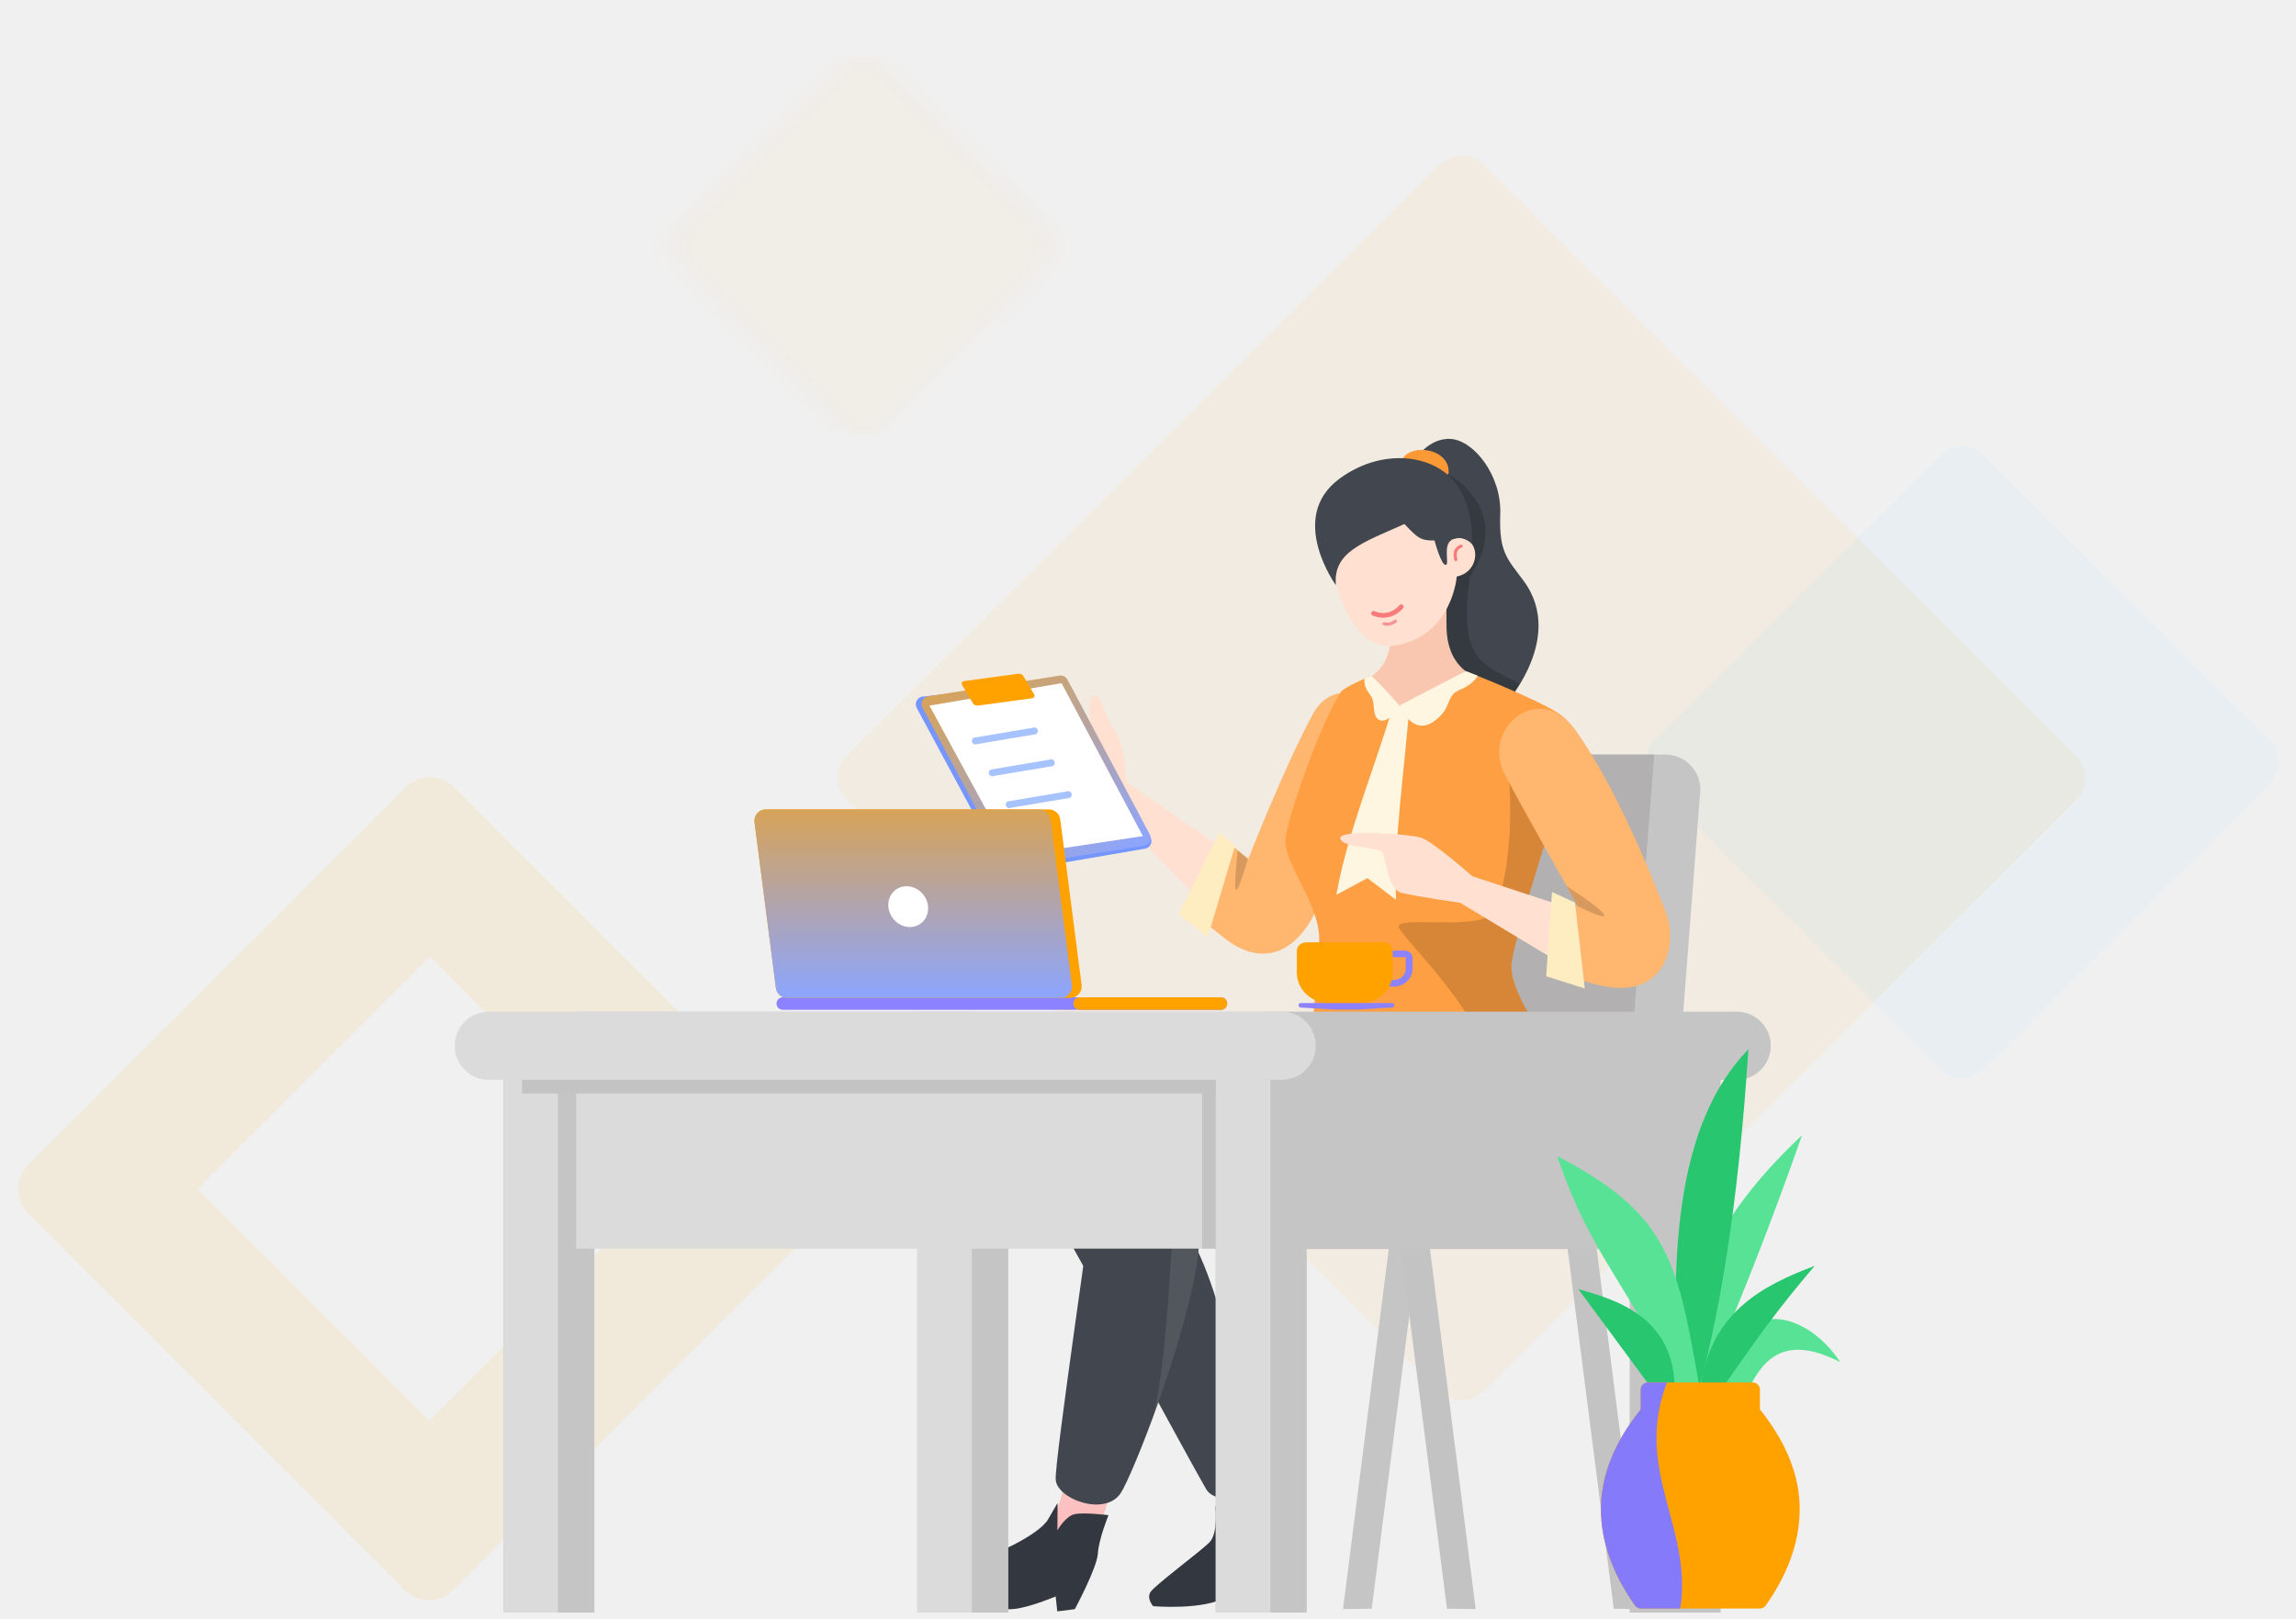
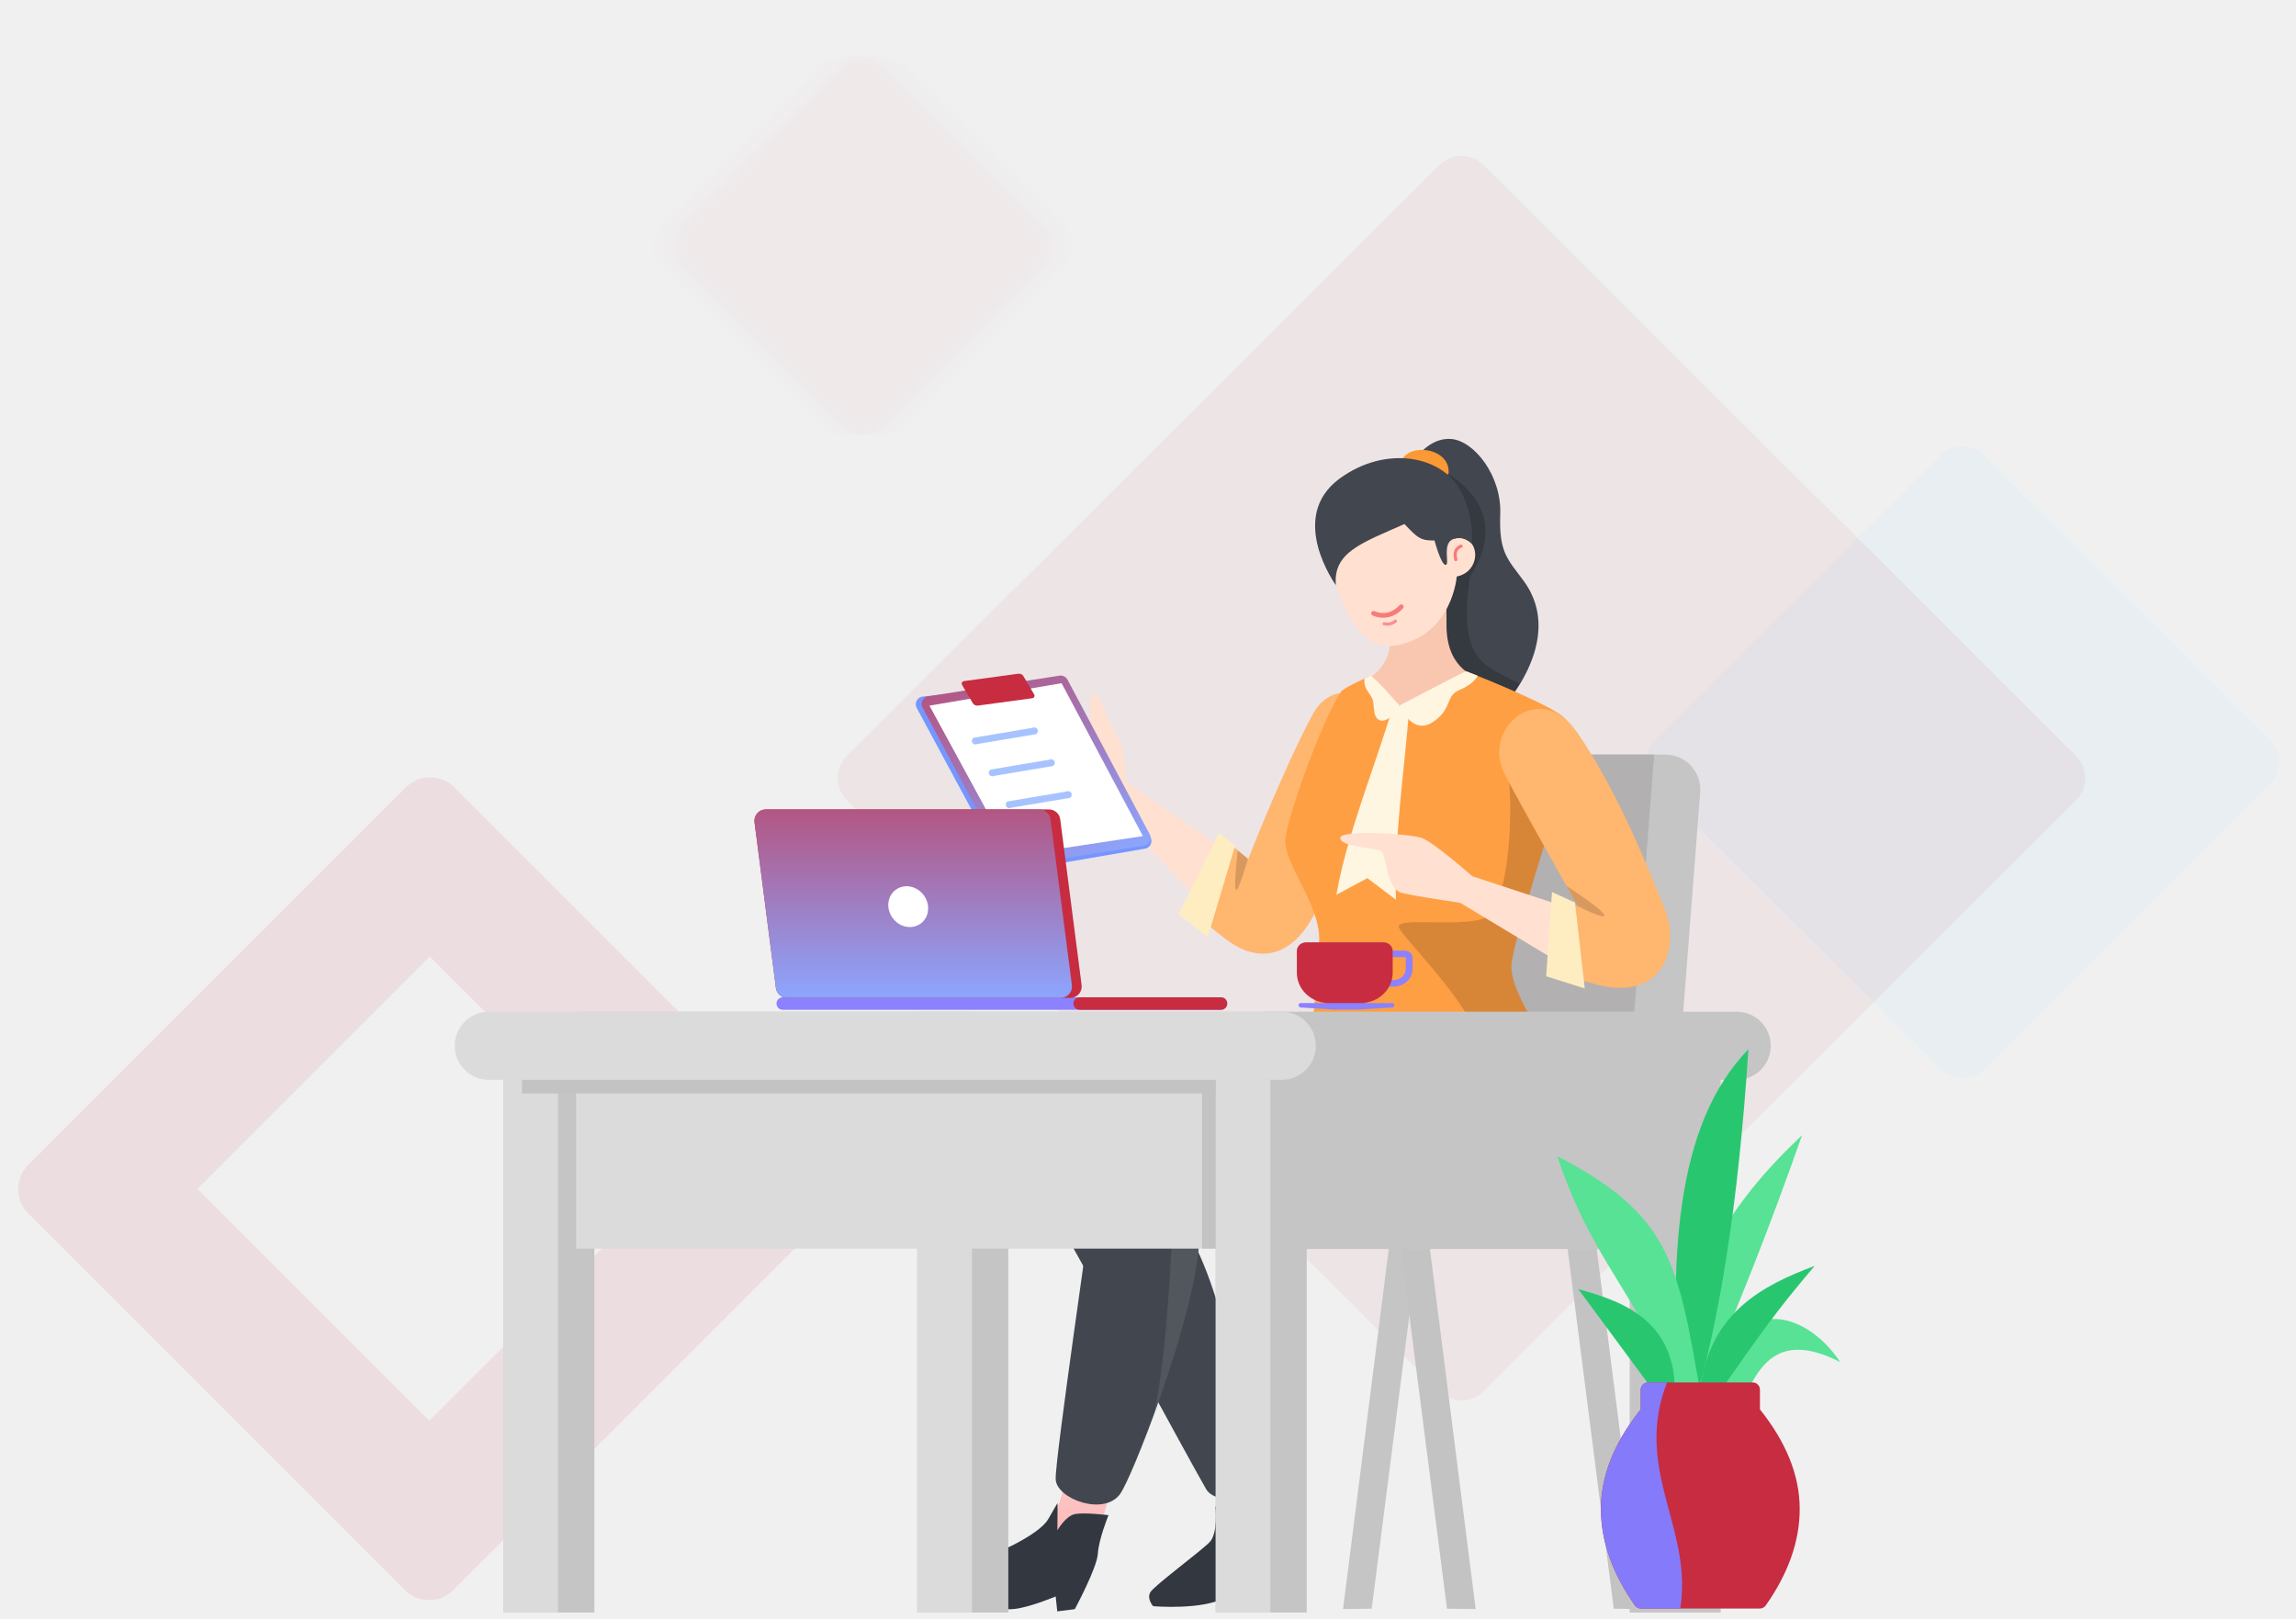
<svg xmlns="http://www.w3.org/2000/svg" xmlns:xlink="http://www.w3.org/1999/xlink" width="729" height="514" viewBox="0 0 729 514">
  <defs>
    <linearGradient id="kpqr7itldb" x1="43.252%" x2="50%" y1="-28.186%" y2="91.05%">
      <stop offset="0%" stop-color="#FDC6C6" />
      <stop offset="100%" stop-color="#FAB2B2" />
    </linearGradient>
    <linearGradient id="q05xt45e8c" x1="42.314%" x2="50%" y1="8.689%" y2="71.69%">
      <stop offset="0%" stop-color="#FDC6C6" />
      <stop offset="100%" stop-color="#FAB2B2" />
    </linearGradient>
    <linearGradient id="l8z1bwfb9d" x1="68.669%" x2="68.669%" y1="-53.107%" y2="100%">
-       <stop offset="0%" stop-color="#FFA200" />
+       <stop offset="0%" stop-color="#C72C41" />
      <stop offset="100%" stop-color="#8CA5FF" />
    </linearGradient>
    <linearGradient id="r7aafpcz8e" x1="68.669%" x2="68.669%" y1="-53.107%" y2="100%">
-       <stop offset="0%" stop-color="#FFA200" />
+       <stop offset="0%" stop-color="#C72C41" />
      <stop offset="100%" stop-color="#8CA5FF" />
    </linearGradient>
    <filter id="ukf92uhlha" width="119.7%" height="119.7%" x="-9.8%" y="-9.8%" filterUnits="objectBoundingBox">
      <feGaussianBlur in="SourceGraphic" stdDeviation="3" />
    </filter>
    <path id="808ztuxuif" d="M14.916.122H48.19c1.267 0 2.294 1.02 2.294 2.279v6.267c8.414 10.54 12.621 21.08 12.621 31.62 0 10.215-3.592 20.43-10.777 30.646-.43.61-1.132.973-1.882.973H12.66c-.75 0-1.452-.363-1.881-.973C3.593 60.718 0 50.503 0 40.288 0 29.946 4.05 19.605 12.15 9.264l.471-.596V2.4c0-1.259 1.027-2.28 2.295-2.28z" />
  </defs>
  <g fill="none" fill-rule="evenodd">
    <g>
      <g>
        <g>
          <path fill="#BFE7FF" d="M558.525 155.012l127.818.157c5.513.007 9.98 4.475 9.988 9.988l.157 127.818c.006 5.523-4.465 10.006-9.988 10.013h-.025l-127.818-.157c-5.513-.007-9.98-4.475-9.988-9.988l-.157-127.818c-.006-5.523 4.465-10.006 9.988-10.013h.025z" opacity=".15" transform="translate(-113, -277) translate(113, 290) translate(0.5, 0) translate(622.5, 229) rotate(-45) translate(-622.5, -229)" />
-           <path fill="#FFA200" d="M237.807 19.423l71.218.088c5.514.006 9.981 4.474 9.988 9.987l.088 71.219c.006 5.522-4.465 10.005-9.988 10.012h-.025l-71.218-.088c-5.513-.006-9.98-4.474-9.988-9.987l-.087-71.219c-.007-5.523 4.465-10.005 9.988-10.012h.024z" filter="url(#ukf92uhlha)" opacity=".038" transform="translate(-113, -277) translate(113, 290) translate(0.5, 0) translate(273.4478, 65.07592) rotate(-45) translate(-273.4478, -65.07592)" />
-           <path fill="#FFA200" d="M330.589 91.106l265.6.327c5.513.007 9.981 4.474 9.988 9.987l.326 265.6c.007 5.524-4.465 10.006-9.988 10.013h-.024l-265.6-.326c-5.514-.007-9.981-4.475-9.988-9.988l-.327-265.6c-.006-5.523 4.465-10.006 9.988-10.013h.025z" opacity=".066" transform="translate(-113, -277) translate(113, 290) translate(0.5, 0) translate(463.5398, 234.0697) rotate(-45) translate(-463.5398, -234.0697)" />
-           <path fill="#FFA200" fill-rule="nonzero" d="M220.715 269c6.005 0 10.873 4.856 10.873 10.846v169.198c0 5.99-4.868 10.846-10.873 10.846H51.102c-6.005 0-10.873-4.856-10.873-10.846V279.846c0-5.99 4.868-10.846 10.873-10.846h169.613zm-32.618 43.384H83.72v104.121h104.377V312.384z" opacity=".09" transform="translate(-113, -277) translate(113, 290) translate(0.5, 0) translate(135.9084, 364.445) rotate(-45) translate(-135.9084, -364.445)" />
+           <path fill="#C72C41" d="M237.807 19.423l71.218.088c5.514.006 9.981 4.474 9.988 9.987l.088 71.219c.006 5.522-4.465 10.005-9.988 10.012h-.025l-71.218-.088c-5.513-.006-9.98-4.474-9.988-9.987l-.087-71.219c-.007-5.523 4.465-10.005 9.988-10.012h.024z" filter="url(#ukf92uhlha)" opacity=".038" transform="translate(-113, -277) translate(113, 290) translate(0.5, 0) translate(273.4478, 65.07592) rotate(-45) translate(-273.4478, -65.07592)" />
+           <path fill="#C72C41" d="M330.589 91.106l265.6.327c5.513.007 9.981 4.474 9.988 9.987l.326 265.6c.007 5.524-4.465 10.006-9.988 10.013h-.024l-265.6-.326c-5.514-.007-9.981-4.475-9.988-9.988l-.327-265.6c-.006-5.523 4.465-10.006 9.988-10.013h.025z" opacity=".066" transform="translate(-113, -277) translate(113, 290) translate(0.5, 0) translate(463.5398, 234.0697) rotate(-45) translate(-463.5398, -234.0697)" />
+           <path fill="#C72C41" fill-rule="nonzero" d="M220.715 269c6.005 0 10.873 4.856 10.873 10.846v169.198c0 5.99-4.868 10.846-10.873 10.846H51.102c-6.005 0-10.873-4.856-10.873-10.846V279.846c0-5.99 4.868-10.846 10.873-10.846h169.613zm-32.618 43.384H83.72v104.121h104.377V312.384z" opacity=".09" transform="translate(-113, -277) translate(113, 290) translate(0.5, 0) translate(135.9084, 364.445) rotate(-45) translate(-135.9084, -364.445)" />
        </g>
        <g>
          <g>
            <path fill="#C5C5C5" d="M71.522 134.586L54.153 271.344 63.26 271.224 80.628 135.866z" transform="translate(-113, -277) translate(113, 290) translate(143.5, 122) translate(228.7688, 104.5922)" />
            <path fill="#C3C3C3" d="M87.166 134.586L69.798 271.344 78.904 271.224 96.273 135.866z" transform="translate(-113, -277) translate(113, 290) translate(143.5, 122) translate(228.7688, 104.5922) translate(83.03507, 202.9649) scale(-1, 1) translate(-83.03507, -202.9649)" />
            <path fill="#C3C3C3" d="M140.116 134.586L122.747 271.344 131.854 271.224 149.222 135.866z" transform="translate(-113, -277) translate(113, 290) translate(143.5, 122) translate(228.7688, 104.5922) translate(135.985, 202.9649) scale(-1, 1) translate(-135.985, -202.9649)" />
            <path fill="#C5C5C5" d="M0 144.995v-6.4c0-6.123 4.964-11.087 11.088-11.087h65.797c5.72 0 10.501-4.352 11.039-10.046L98.06 10.046C98.6 4.351 103.381 0 109.101 0h47.4c6.124 0 11.088 4.964 11.088 11.088 0 .284-.01.569-.033.852l-10.324 133.907c-.445 5.776-5.262 10.236-11.055 10.236H11.088C4.964 156.083 0 151.119 0 144.995z" transform="translate(-113, -277) translate(113, 290) translate(143.5, 122) translate(228.7688, 104.5922)" />
            <path fill="#B2B0B0" d="M152.955 0l-10.162 131.442c-.446 5.775-5.263 10.233-11.055 10.233H0v-3.442c0-6.123 4.964-11.088 11.088-11.088h65.587c5.72 0 10.5-4.35 11.04-10.043L97.846 10.043C98.386 4.35 103.167 0 108.886 0h44.069z" transform="translate(-113, -277) translate(113, 290) translate(143.5, 122) translate(228.7688, 104.5922)" />
          </g>
          <g>
            <g>
              <path fill="url(#kpqr7itldb)" d="M93.573 133.787s-7.523 18.04-1.356 22.82c6.176 4.784 18.188 16.61 18.188 16.61l-38.92-8.441 9.608-33.095 12.48 2.106z" transform="translate(-113, -277) translate(113, 290) translate(143.5, 122) translate(268.2937, 188.5) scale(-1, 1) translate(-268.2937, -188.5) translate(149.7937, 0) translate(53.06011, 197.6413)" />
              <path fill="#323740" d="M91.338 145.666s-.956 8.465 1.804 11.354c2.76 2.887 17.704 13.883 18.874 15.969 1.17 2.088-.923 4.39-.923 4.39s-16.14 1.402-23.4-3.009c-5.24-3.186-13.057-8.906-13.057-8.906l-2.07 5.625-5.868-.24s-.777-6.931.615-10.254c1.393-3.325 8.564-20.241 8.564-20.241s2.76 2.479 5.694 3.728c2.933 1.248 6.607 4.668 6.607 4.668l3.16-3.084z" transform="translate(-113, -277) translate(113, 290) translate(143.5, 122) translate(268.2937, 188.5) scale(-1, 1) translate(-268.2937, -188.5) translate(149.7937, 0) translate(53.06011, 197.6413)" />
              <path fill="#42474F" d="M28.463.045c13.085.584 85.914 16.67 99.146 19.404 13.232 2.733 24.418 17.522 14.328 34.647-11.332 19.223-40.572 73.817-47.671 86.124-3.514 6.092-21.24 2.676-17.077-7.548 7.762-19.059 11.367-66.937 31.157-84.395 0 0-66.554 11.568-95.303-1.682C-7.85 36.962-3.124-1.365 28.463.045z" transform="translate(-113, -277) translate(113, 290) translate(143.5, 122) translate(268.2937, 188.5) scale(-1, 1) translate(-268.2937, -188.5) translate(149.7937, 0) translate(53.06011, 197.6413)" />
            </g>
            <g>
              <path fill="#FFE0D1" d="M82.631 28.292s-.148-10.633 3.577-16.19C89.932 6.545 90.08.642 92.898.835c2.82.193.028 13.913.028 13.913s3.577-1.364 6.146-3.09c2.569-1.726 10.36-10.235 12.18-8.727 3.087 2.57-1.885 17.06-4.593 19.958C103.942 25.787 89.1 35.318 89.1 35.318L52.747 72.442l-6.825-18.86 36.71-25.29z" transform="translate(-113, -277) translate(113, 290) translate(143.5, 122) translate(268.2937, 188.5) scale(-1, 1) translate(-268.2937, -188.5) translate(149.7937, 0) translate(90.17256, 84.95714)" />
              <path fill="#FFB66F" d="M2.218 24.785c6.087 14.1 17.232 40 21.827 47.728 5.758 9.678 14.838 13.941 25.47 6.761 1.88-1.27 5.688-4.334 11.42-9.19L50.53 47.217 43.78 52.78S32.358 23.534 23.168 6.593C15.21-8.064-7.047 3.35 2.218 24.785z" transform="translate(-113, -277) translate(113, 290) translate(143.5, 122) translate(268.2937, 188.5) scale(-1, 1) translate(-268.2937, -188.5) translate(149.7937, 0) translate(90.17256, 84.95714)" />
              <path fill="#000" fill-opacity=".16" d="M43.9 52.794c2.045 6.929 3.307 10.193 3.785 9.791.478-.4.295-4.57-.548-12.507l-3.238 2.716z" transform="translate(-113, -277) translate(113, 290) translate(143.5, 122) translate(268.2937, 188.5) scale(-1, 1) translate(-268.2937, -188.5) translate(149.7937, 0) translate(90.17256, 84.95714)" />
              <path fill="#FFEDC2" d="M47.944 48.482L56.645 77.584 65.887 70.34 53.024 44.541z" transform="translate(-113, -277) translate(113, 290) translate(143.5, 122) translate(268.2937, 188.5) scale(-1, 1) translate(-268.2937, -188.5) translate(149.7937, 0) translate(90.17256, 84.95714)" />
            </g>
            <g>
              <g>
                <path fill="#42474F" d="M28.359 4.77S22.321-1.653 15.347.408C8.374 2.468 2.067 15.102 5.062 26.977c2.98 11.876.741 14.32-2.874 22.324-9.71 21.53 16.049 38.844 16.049 38.844l28.073-5.96-10.028-52.44L28.359 4.77z" transform="translate(-113, -277) translate(113, 290) translate(143.5, 122) translate(268.2937, 188.5) scale(-1, 1) translate(-268.2937, -188.5) translate(149.7937, 0) translate(35.1804, 0) translate(33.16312, 49.21262) rotate(12) translate(-33.16312, -49.21262) translate(9.663122, 4.712621)" />
                <path fill="#000" fill-opacity=".199" d="M18.14 11.452c-16.353 17.123-2.169 29.947.503 33.097C27.826 69.656 20.52 72.6 10.3 80.817l5.495 6.27 15.753-6.576-.506-70.436-12.902 1.377z" transform="translate(-113, -277) translate(113, 290) translate(143.5, 122) translate(268.2937, 188.5) scale(-1, 1) translate(-268.2937, -188.5) translate(149.7937, 0) translate(35.1804, 0) translate(33.16312, 49.21262) rotate(12) translate(-33.16312, -49.21262) translate(9.663122, 4.712621)" />
              </g>
              <path fill="#F9C7B0" d="M25.565 80.199s9.968-2.001 10.264-15.966c.296-13.965-1.346-18.732-1.346-18.732l18.798-.339s.205 15.564.208 21.193c.008 13.688 10.557 15.276 10.557 15.276S61.853 92.458 44.82 93.415c-13.299.748-19.255-13.216-19.255-13.216z" transform="translate(-113, -277) translate(113, 290) translate(143.5, 122) translate(268.2937, 188.5) scale(-1, 1) translate(-268.2937, -188.5) translate(149.7937, 0) translate(35.1804, 0)" />
              <g>
                <path fill="#FB9934" d="M3.768 9.285C1.424 1.55 14.02-3.13 17.72 2.443c0 0 1.814 5.282-1.968 8.298C10.635 14.81 3.768 9.285 3.768 9.285z" transform="translate(-113, -277) translate(113, 290) translate(143.5, 122) translate(268.2937, 188.5) scale(-1, 1) translate(-268.2937, -188.5) translate(149.7937, 0) translate(35.1804, 0) translate(51.64186, 39.99331) rotate(12) translate(-51.64186, -39.99331) translate(26.64186, 9.99331)" />
                <path fill="#FFE0D1" d="M6.346 29.948c-8.386-.324-7.018 11.936 1.693 11.92 0 0 5.06 17.415 22.625 17.415 14.266 0 15.194-20.298 15.324-24.348.139-4.317.157-18.501.157-18.501l-40.126-.019.327 13.533z" transform="translate(-113, -277) translate(113, 290) translate(143.5, 122) translate(268.2937, 188.5) scale(-1, 1) translate(-268.2937, -188.5) translate(149.7937, 0) translate(35.1804, 0) translate(51.64186, 39.99331) rotate(12) translate(-51.64186, -39.99331) translate(26.64186, 9.99331)" />
                <path fill="#42474F" d="M10.746 37.508c1.427-.39 1.814-8.306 1.814-8.306 4.272-.847 5.024-1.81 8.253-7.1 14.338 3.052 24.073 3.984 25.332 14.47 0 0 10.768-24.212-8.1-32.817C21.452-3.805 3.942 3.298.887 16.498c-2.164 9.318.317 16.162.317 16.162s2.173-3.458 5.742-2.594c3.568.863 2.373 7.832 3.8 7.442z" transform="translate(-113, -277) translate(113, 290) translate(143.5, 122) translate(268.2937, 188.5) scale(-1, 1) translate(-268.2937, -188.5) translate(149.7937, 0) translate(35.1804, 0) translate(51.64186, 39.99331) rotate(12) translate(-51.64186, -39.99331) translate(26.64186, 9.99331)" />
                <path stroke="#F77B7B" stroke-linecap="round" stroke-width="1.5" d="M27.278 47.583s4.184 3.538 9.03.225" transform="translate(-113, -277) translate(113, 290) translate(143.5, 122) translate(268.2937, 188.5) scale(-1, 1) translate(-268.2937, -188.5) translate(149.7937, 0) translate(35.1804, 0) translate(51.64186, 39.99331) rotate(12) translate(-51.64186, -39.99331) translate(26.64186, 9.99331)" />
                <path stroke="#F49494" stroke-linecap="round" d="M30.033 51.744c1.322.555 2.576.554 3.673-.082" transform="translate(-113, -277) translate(113, 290) translate(143.5, 122) translate(268.2937, 188.5) scale(-1, 1) translate(-268.2937, -188.5) translate(149.7937, 0) translate(35.1804, 0) translate(51.64186, 39.99331) rotate(12) translate(-51.64186, -39.99331) translate(26.64186, 9.99331) translate(31.8695, 51.90594) rotate(2) translate(-31.8695, -51.90594)" />
                <path stroke="#F77B7B" stroke-linecap="round" d="M6.733 36.748c.526-1.896.292-3.553-1.594-4.31" transform="translate(-113, -277) translate(113, 290) translate(143.5, 122) translate(268.2937, 188.5) scale(-1, 1) translate(-268.2937, -188.5) translate(149.7937, 0) translate(35.1804, 0) translate(51.64186, 39.99331) rotate(12) translate(-51.64186, -39.99331) translate(26.64186, 9.99331) translate(6.058119, 34.59279) rotate(-13) translate(-6.058119, -34.59279)" />
              </g>
            </g>
            <g>
              <path fill="#FF9F43" d="M64.666 1.663c.229-.012 8.267 3.51 9.193 4.869 6.03 8.847 17.102 39.984 17.672 46.739.642 7.792-10.59 20.204-10.727 31.483-.123 11.281 4.804 45.247 2.893 48.42-1.896 3.173-14.358 18.245-16.958 18.306-2.614.062-4.566-7.851-8.526-7.68-3.945.173-12.171 10.664-15.719 10.59-3.532-.078-40.137-23.267-37.34-29.874 2.814-6.607 15.872-23.026 14.542-32.029-1.315-9-11.82-42.228-15.612-53.536-3.776-11.31-6.82-20.318.23-25.184C11.363 8.901 34.299 0 34.299 0l20.535 11.487s8.64-9.767 9.832-9.824z" transform="translate(-113, -277) translate(113, 290) translate(143.5, 122) translate(268.2937, 188.5) scale(-1, 1) translate(-268.2937, -188.5) translate(149.7937, 0) translate(30.63051, 78.10247)" />
              <path fill="#FFF6E1" d="M57.364 11.168c6.16 20.481 14.612 40.662 17.997 59.867l-9.847-5.305-9.082 6.882c.64-19.967-2.711-40.932-4.252-61.444h5.184z" transform="translate(-113, -277) translate(113, 290) translate(143.5, 122) translate(268.2937, 188.5) scale(-1, 1) translate(-268.2937, -188.5) translate(149.7937, 0) translate(30.63051, 78.10247)" />
              <path fill="#000" fill-opacity=".16" d="M21.39 26.894l-.234 1.656c-2.759 20.568.506 45.526 6.165 49.334 5.776 3.887 28.259.072 28.259 3.15 0 3.079-31.07 31.29-25.97 44.775 2.805 7.415 1.866 14.009-2.816 19.783l-1.36-.914c-10.612-7.198-21.878-16.387-20.28-20.162 2.814-6.607 15.872-23.026 14.542-32.029C18.434 83.847 8.702 52.88 4.571 40.41l-1.316-3.953C1.725 31.82.452 27.623.145 24l.949-.616c15.175-9.727 21.94-8.557 20.296 3.51z" transform="translate(-113, -277) translate(113, 290) translate(143.5, 122) translate(268.2937, 188.5) scale(-1, 1) translate(-268.2937, -188.5) translate(149.7937, 0) translate(30.63051, 78.10247)" />
              <path fill="#FFF6E1" d="M30.508 1.45L34.298 0l20.986 10.893s-3.946 10.04-10.933 5.04c-5.99-4.275-3.463-8.038-8.158-9.979-4.68-1.94-5.685-4.504-5.685-4.504z" transform="translate(-113, -277) translate(113, 290) translate(143.5, 122) translate(268.2937, 188.5) scale(-1, 1) translate(-268.2937, -188.5) translate(149.7937, 0) translate(30.63051, 78.10247)" />
              <path fill="#FFF6E1" d="M55.284 10.893c1.522 3.378 4.615 5.353 6.213 4.739 2.64-1.014 1.506-5.053 2.546-7.093.745-1.448 1.227-1.667 1.879-3.026.605-1.246.63-2.743.475-3.156l-2.065-.938c-1.891 1.784-3.277 3.148-4.157 4.094-1.096 1.18-2.727 2.972-4.89 5.38z" transform="translate(-113, -277) translate(113, 290) translate(143.5, 122) translate(268.2937, 188.5) scale(-1, 1) translate(-268.2937, -188.5) translate(149.7937, 0) translate(30.63051, 78.10247)" />
            </g>
            <g>
              <path fill="#FFE0D1" d="M62.81 53.159s12.356-10.92 16.138-12.188c3.782-1.268 25.934-2.79 25.795.074-.16 3.068-12.057 2.891-13.29 4.4-1.233 1.51-1.513 11.826-6.173 12.984-4.65 1.158-18.594 3.155-18.594 3.155L33.335 81.672 31.91 63.318l30.9-10.16z" transform="translate(-113, -277) translate(113, 290) translate(143.5, 122) translate(268.2937, 188.5) scale(-1, 1) translate(-268.2937, -188.5) translate(149.7937, 0) translate(0, 90.08435)" />
              <path fill="#FFB66F" d="M29.941 6.92C16.924 25.267 5.811 53.214 1.545 64.11c-4.266 10.896.037 27.33 18.795 24.104 2.112-.363 5.536-1.273 10.273-2.73l4.483-25.235-5.782 2.425S47.957 29.67 52.51 20.823C60.114 6.047 41.407-9.247 29.94 6.92z" transform="translate(-113, -277) translate(113, 290) translate(143.5, 122) translate(268.2937, 188.5) scale(-1, 1) translate(-268.2937, -188.5) translate(149.7937, 0) translate(0, 90.08435)" />
              <path fill="#000" fill-opacity=".16" d="M29.314 62.674c-6.314 3.08-9.073 3.942-8.28 2.587.795-1.354 4.745-4.356 11.852-9.005l-3.572 6.418z" transform="translate(-113, -277) translate(113, 290) translate(143.5, 122) translate(268.2937, 188.5) scale(-1, 1) translate(-268.2937, -188.5) translate(149.7937, 0) translate(0, 90.08435)" />
              <path fill="#FFEDC2" d="M30.217 61.508L27.12 88.795 39.366 84.908 37.518 58.166z" transform="translate(-113, -277) translate(113, 290) translate(143.5, 122) translate(268.2937, 188.5) scale(-1, 1) translate(-268.2937, -188.5) translate(149.7937, 0) translate(0, 90.08435)" />
            </g>
            <g transform="translate(-113, -277) translate(113, 290) translate(143.5, 122) translate(268.2937, 188.5) scale(-1, 1) translate(-268.2937, -188.5) translate(149.7937, 0) translate(30.1152, 191.9126)">
              <path fill="url(#q05xt45e8c)" d="M161.968 140.125s-.227 17.86 14.51 24.538c14.726 6.677 25.218 6.275 23.883 11.437-1.336 5.162-39.668 4.954-43.247.916-3.052-3.434-9.686-35.413-11.513-32.968l16.367-3.923z" />
              <path fill="#323740" d="M148.223 154.204s3.097 7.585 3.37 12.181c.274 4.598 7.323 17.669 7.323 17.669l5.57.698.509-4.739s8.061 3.431 13.118 3.979c5.057.549 22.402-1.51 25.85-4.374 3.45-2.862 1.708-6.892-8.248-9.348-9.955-2.457-25.423-9.633-28.367-14.828-2.943-5.196-2.96-5.062-2.96-5.062l.058 8.658s-2.548-4.557-5.555-5.165c-3.007-.608-10.668.331-10.668.331z" />
              <path fill="#42474F" d="M11.841.253c-16.506 24.839-14.892 42.806 4.843 53.9 25.28 14.213 103.253-2.434 103.253-2.434s-1.383 11.12 0 21.039c3.612 25.904 20.792 69.061 24.426 74.484 5.027 7.499 20.338 1.844 20.627-4.4.288-6.245-11.543-85.994-13.342-101.202-1.79-15.208-7.44-17.417-23.945-21.575-3.791-.955-48.63-12.083-52.737-11.759-23.53 1.858-44.57-.826-63.125-8.053z" />
              <path fill="#FFF" fill-opacity=".192" d="M29.827 50.013c25.597 2.864 93.363-3.04 96.085-.357 2.598 2.561 2.164 47.127 7.994 72.92-5.742-15.63-11.958-35.397-13.969-49.818-1.383-9.919 0-21.04 0-21.04l-2.647.528c-13.816 2.68-77.864 14.187-100.606 1.908C3.345 46.95-1.816 35.799 1.201 20.699c3.638 17.814 13.18 27.585 28.626 29.314z" opacity=".44" />
              <ellipse cx="162.564" cy="43.682" fill="#FFF" fill-opacity=".192" rx="4.302" ry="7.878" transform="translate(162.5638, 43.6816) rotate(13) translate(-162.5638, -43.6816)" />
              <ellipse cx="142.487" cy="38.669" fill="#FFF" fill-opacity=".192" rx="5.736" ry="8.594" transform="translate(142.487, 38.66896) rotate(-16) translate(-142.487, -38.66896)" />
            </g>
          </g>
          <g>
            <g>
              <path fill="#7596FF" fill-rule="nonzero" d="M3.995 1.475l39.857 16.036c.911.366 1.518 1.239 1.544 2.22l1.46 55.113c.036 1.36-1.038 2.493-2.398 2.529-.284.007-.568-.034-.837-.123L2.636 63.72C1.63 63.39.95 62.453.944 61.396L.611 3.776c-.008-1.362 1.09-2.471 2.45-2.479.32-.002.637.059.934.178z" transform="translate(-113, -277) translate(113, 290) translate(143.5, 122) translate(184.9933, 110.364) rotate(-28) translate(-184.9933, -110.364) translate(160.9933, 70.86401) translate(-0, -0)" />
              <path fill="url(#l8z1bwfb9d)" d="M5.56 2.216L45.43 15.99c.993.343 1.66 1.278 1.66 2.329V73.95c0 1.36-1.103 2.464-2.464 2.464-.274 0-.546-.046-.805-.136L3.951 62.507c-.993-.343-1.66-1.278-1.66-2.33V4.546c0-1.36 1.103-2.464 2.464-2.464.274 0 .546.046.805.135z" transform="translate(-113, -277) translate(113, 290) translate(143.5, 122) translate(184.9933, 110.364) rotate(-28) translate(-184.9933, -110.364) translate(160.9933, 70.86401) translate(-0, -0)" />
              <path fill="#FFF" fill-rule="nonzero" d="M4.521 5.018L44.912 18.427 44.912 73.408 5.071 59.393z" transform="translate(-113, -277) translate(113, 290) translate(143.5, 122) translate(184.9933, 110.364) rotate(-28) translate(-184.9933, -110.364) translate(160.9933, 70.86401) translate(-0, -0)" />
-               <path fill="#FFA200" fill-rule="nonzero" d="M17.83 3.276l16.386 6.056c.605.223 1.016.787 1.044 1.431l.292 6.732c.02.441-.323.815-.765.834-.106.004-.212-.012-.312-.049L18.09 12.224c-.605-.223-1.016-.787-1.044-1.431l-.292-6.732c-.02-.441.323-.815.765-.834.106-.005.212.012.312.049z" transform="translate(-113, -277) translate(113, 290) translate(143.5, 122) translate(184.9933, 110.364) rotate(-28) translate(-184.9933, -110.364) translate(160.9933, 70.86401) translate(-0, -0)" />
+               <path fill="#C72C41" fill-rule="nonzero" d="M17.83 3.276l16.386 6.056c.605.223 1.016.787 1.044 1.431l.292 6.732c.02.441-.323.815-.765.834-.106.004-.212-.012-.312-.049L18.09 12.224c-.605-.223-1.016-.787-1.044-1.431l-.292-6.732c-.02-.441.323-.815.765-.834.106-.005.212.012.312.049z" transform="translate(-113, -277) translate(113, 290) translate(143.5, 122) translate(184.9933, 110.364) rotate(-28) translate(-184.9933, -110.364) translate(160.9933, 70.86401) translate(-0, -0)" />
              <path fill="#A7C3FF" d="M30.126 26.615c.633 0 1.145.513 1.145 1.145 0 .588-.442 1.072-1.012 1.138l-.133.008-17.959-6c-.633 0-1.145-.513-1.145-1.145 0-.588.442-1.072 1.012-1.138l.133-.008 17.959 6zM30.126 38.07c.633 0 1.145.512 1.145 1.145 0 .587-.442 1.071-1.012 1.137l-.133.008-17.959-6c-.633 0-1.145-.512-1.145-1.145 0-.587.442-1.071 1.012-1.138l.133-.007 17.959 6zM30.126 49.524c.633 0 1.145.513 1.145 1.145 0 .588-.442 1.072-1.012 1.138l-.133.008-17.959-6c-.633 0-1.145-.513-1.145-1.145 0-.588.442-1.072 1.012-1.138l.133-.008 17.959 6z" transform="translate(-113, -277) translate(113, 290) translate(143.5, 122) translate(184.9933, 110.364) rotate(-28) translate(-184.9933, -110.364) translate(160.9933, 70.86401) translate(-0, -0)" />
            </g>
          </g>
          <g>
            <g>
              <path fill="#C5C5C5" d="M131.436 7.212L160.326 7.212 160.326 190.791 131.436 190.791z" transform="translate(-113, -277) translate(113, 290) translate(143.5, 122) translate(0, 186.2476) translate(16.32273, 0)" />
              <path fill="#DBDBDB" d="M131.436 0L148.77 0 148.77 190.791 131.436 190.791z" transform="translate(-113, -277) translate(113, 290) translate(143.5, 122) translate(0, 186.2476) translate(16.32273, 0)" />
              <path fill="#C5C5C5" d="M0 7.212L143.003 7.212 143.003 62.273 28.89 62.273 28.89 190.791 0 190.791z" transform="translate(-113, -277) translate(113, 290) translate(143.5, 122) translate(0, 186.2476) translate(16.32273, 0)" />
              <path fill="#DBDBDB" d="M0 7.212L17.334 7.212 17.334 190.791 0 190.791z" transform="translate(-113, -277) translate(113, 290) translate(143.5, 122) translate(0, 186.2476) translate(16.32273, 0)" />
            </g>
            <g>
              <path fill="#C5C5C5" d="M373.942 7.212L402.831 7.212 402.831 190.791 373.942 190.791z" transform="translate(-113, -277) translate(113, 290) translate(143.5, 122) translate(0, 186.2476)" />
              <path fill="#C5C5C5" d="M242.506 7.212L385.509 7.212 385.509 75.37 271.395 75.37 271.395 190.791 242.506 190.791z" transform="translate(-113, -277) translate(113, 290) translate(143.5, 122) translate(0, 186.2476)" />
              <path fill="#DBDBDB" d="M39.423 0L259.672 0 259.672 75.236 39.423 75.236z" transform="translate(-113, -277) translate(113, 290) translate(143.5, 122) translate(0, 186.2476)" />
              <path fill="#C3C3C3" d="M238.172 7.212L255.506 7.212 255.506 75.236 238.172 75.236z" transform="translate(-113, -277) translate(113, 290) translate(143.5, 122) translate(0, 186.2476)" />
              <path fill="#DBDBDB" d="M242.506 7.212L259.839 7.212 259.839 190.791 242.506 190.791z" transform="translate(-113, -277) translate(113, 290) translate(143.5, 122) translate(0, 186.2476)" />
              <path fill="#C5C5C5" d="M259.17 0h148.744c5.975 0 10.818 4.844 10.818 10.818 0 5.975-4.843 10.819-10.818 10.819H259.17c-5.975 0-10.819-4.844-10.819-10.819C248.352 4.844 253.196 0 259.171 0z" transform="translate(-113, -277) translate(113, 290) translate(143.5, 122) translate(0, 186.2476)" />
              <path fill="#C3C3C3" d="M22.257 4.327L242.506 4.327 242.506 25.964 22.257 25.964z" transform="translate(-113, -277) translate(113, 290) translate(143.5, 122) translate(0, 186.2476)" />
              <path fill="#DBDBDB" d="M11.697 0h251.769c5.975 0 10.818 4.844 10.818 10.818 0 5.975-4.843 10.819-10.818 10.819H11.696C5.723 21.637.88 16.793.88 10.818.879 4.844 5.722 0 11.697 0z" transform="translate(-113, -277) translate(113, 290) translate(143.5, 122) translate(0, 186.2476)" />
            </g>
          </g>
          <g>
            <path fill="#8C81FF" d="M9.786 2.625h-7.25C1.135 2.625 0 3.704 0 5.034v3.299c0 3.152 2.69 5.707 6.008 5.707h3.778c.6 0 1.086-.462 1.086-1.032 0-.57-.486-1.032-1.086-1.032H6.008c-2.118 0-3.835-1.631-3.835-3.643v-3.3c0-.19.162-.343.362-.343h7.25c.6 0 1.087-.462 1.087-1.032 0-.57-.486-1.033-1.086-1.033z" transform="translate(-113, -277) translate(113, 290) translate(143.5, 122) translate(286.525, 175.2282) scale(-1, 1) translate(-286.525, -175.2282) translate(268.025, 164.2282)" />
-             <path fill="#FFA200" d="M33.862 0c1.6 0 2.898 1.232 2.898 2.752v6.881c0 4.955-3.938 9.036-9.002 9.574l-.001 1.436H15.073v-1.468c-4.937-.649-8.738-4.674-8.738-9.542v-6.88C6.335 1.232 7.632 0 9.232 0h24.63z" transform="translate(-113, -277) translate(113, 290) translate(143.5, 122) translate(286.525, 175.2282) scale(-1, 1) translate(-286.525, -175.2282) translate(268.025, 164.2282)" />
+             <path fill="#C72C41" d="M33.862 0c1.6 0 2.898 1.232 2.898 2.752v6.881c0 4.955-3.938 9.036-9.002 9.574l-.001 1.436H15.073v-1.468c-4.937-.649-8.738-4.674-8.738-9.542v-6.88C6.335 1.232 7.632 0 9.232 0h24.63z" transform="translate(-113, -277) translate(113, 290) translate(143.5, 122) translate(286.525, 175.2282) scale(-1, 1) translate(-286.525, -175.2282) translate(268.025, 164.2282)" />
            <path fill="#8C81FF" d="M6.483 19.267h29.049c.38 0 .688.308.688.688 0 .387-.3.707-.687.732l-10.68.674h-7.606l-10.765-.675c-.386-.024-.687-.344-.687-.73 0-.38.308-.689.688-.689z" transform="translate(-113, -277) translate(113, 290) translate(143.5, 122) translate(286.525, 175.2282) scale(-1, 1) translate(-286.525, -175.2282) translate(268.025, 164.2282)" />
          </g>
          <g transform="translate(-113, -277) translate(113, 290) translate(143.5, 122) translate(95.55, 122.0243)">
            <path fill="#8C81FF" d="M9.474 59.662h139.152c1.091 0 1.976.884 1.976 1.976 0 1.09-.885 1.975-1.976 1.975H9.474c-1.09 0-1.975-.884-1.975-1.975 0-1.092.884-1.976 1.975-1.976z" />
-             <path fill="#FFA200" d="M103.742 59.662h44.884c1.091 0 1.976.884 1.976 1.976 0 1.09-.885 1.975-1.976 1.975h-44.884c-1.091 0-1.976-.884-1.976-1.975 0-1.092.885-1.976 1.976-1.976zM4.094 0h89.922c1.81 0 3.339 1.344 3.57 3.14l6.785 52.632c.254 1.972-1.139 3.776-3.11 4.03-.153.02-.307.03-.46.03H10.878c-1.81 0-3.34-1.344-3.57-3.14L.522 4.06C.27 2.088 1.662.284 3.633.03c.153-.02.307-.03.46-.03z" />
+             <path fill="#C72C41" d="M103.742 59.662h44.884c1.091 0 1.976.884 1.976 1.976 0 1.09-.885 1.975-1.976 1.975h-44.884c-1.091 0-1.976-.884-1.976-1.975 0-1.092.885-1.976 1.976-1.976zM4.094 0h89.922c1.81 0 3.339 1.344 3.57 3.14l6.785 52.632c.254 1.972-1.139 3.776-3.11 4.03-.153.02-.307.03-.46.03H10.878c-1.81 0-3.34-1.344-3.57-3.14L.522 4.06C.27 2.088 1.662.284 3.633.03c.153-.02.307-.03.46-.03z" />
            <path fill="url(#r7aafpcz8e)" d="M4.094 0H90.93c1.81 0 3.34 1.344 3.57 3.14l6.786 52.632c.254 1.972-1.139 3.776-3.11 4.03-.153.02-.307.03-.46.03H10.878c-1.81 0-3.34-1.344-3.57-3.14L.522 4.06C.27 2.088 1.662.284 3.633.03c.153-.02.307-.03.46-.03z" />
            <ellipse cx="49.32" cy="30.868" fill="#FFF" rx="6.125" ry="6.672" transform="translate(49.31982, 30.86813) rotate(-37) translate(-49.31982, -30.86813)" />
          </g>
          <g>
            <g>
              <path fill="#57E295" d="M44.98 110.267C56.922 83.297 67.771 55.6 77.703 27.29c-22.877 21.526-40.667 47.75-38.134 82.978h5.411z" transform="translate(-113, -277) translate(113, 290) translate(143.5, 122) translate(350.9625, 198.1748)" />
              <path fill="#28C76F" d="M38.615 113.083C35.79 67.097 36.986 24.388 60.675 0c-3.267 50.491-9.38 86.06-17.12 113.083h-4.94z" transform="translate(-113, -277) translate(113, 290) translate(143.5, 122) translate(350.9625, 198.1748)" />
              <path fill="#57E295" d="M37.528 108.295C24.293 76.159 10.993 66.947 0 33.96c35.979 18.625 38.234 34.004 45.296 74.335h-7.768z" transform="translate(-113, -277) translate(113, 290) translate(143.5, 122) translate(350.9625, 198.1748)" />
              <path fill="#28C76F" d="M30.405 108.295L6.662 76.159c11.467 3.263 30.633 8.547 30.633 32.136h-6.89z" transform="translate(-113, -277) translate(113, 290) translate(143.5, 122) translate(350.9625, 198.1748)" />
              <path fill="#57E295" d="M52.612 108.295h7.92c5.034-10.493 12.127-17.716 29.287-8.96-11.248-17.104-34.327-22.28-37.207 8.96z" transform="translate(-113, -277) translate(113, 290) translate(143.5, 122) translate(350.9625, 198.1748)" />
              <path fill="#28C76F" d="M45.326 108.295h6.587C64 91.036 69.199 83.516 81.709 68.778c-16.48 6.243-33.397 14.738-36.383 39.517z" transform="translate(-113, -277) translate(113, 290) translate(143.5, 122) translate(350.9625, 198.1748)" />
            </g>
            <g transform="translate(-113, -277) translate(113, 290) translate(143.5, 122) translate(350.9625, 198.1748) translate(13.85192, 105.6817)">
              <mask id="4keo37tmjg" fill="#fff">
                <use xlink:href="#808ztuxuif" />
              </mask>
-               <use fill="#FFA200" xlink:href="#808ztuxuif" />
+               <use fill="#C72C41" xlink:href="#808ztuxuif" />
              <path fill="#857AF9" d="M-8.032-1.852H21.8c-14.282 33.016 13.89 52.568 0 85.46H-8.032v-85.46z" mask="url(#4keo37tmjg)" />
            </g>
          </g>
        </g>
      </g>
    </g>
  </g>
</svg>
